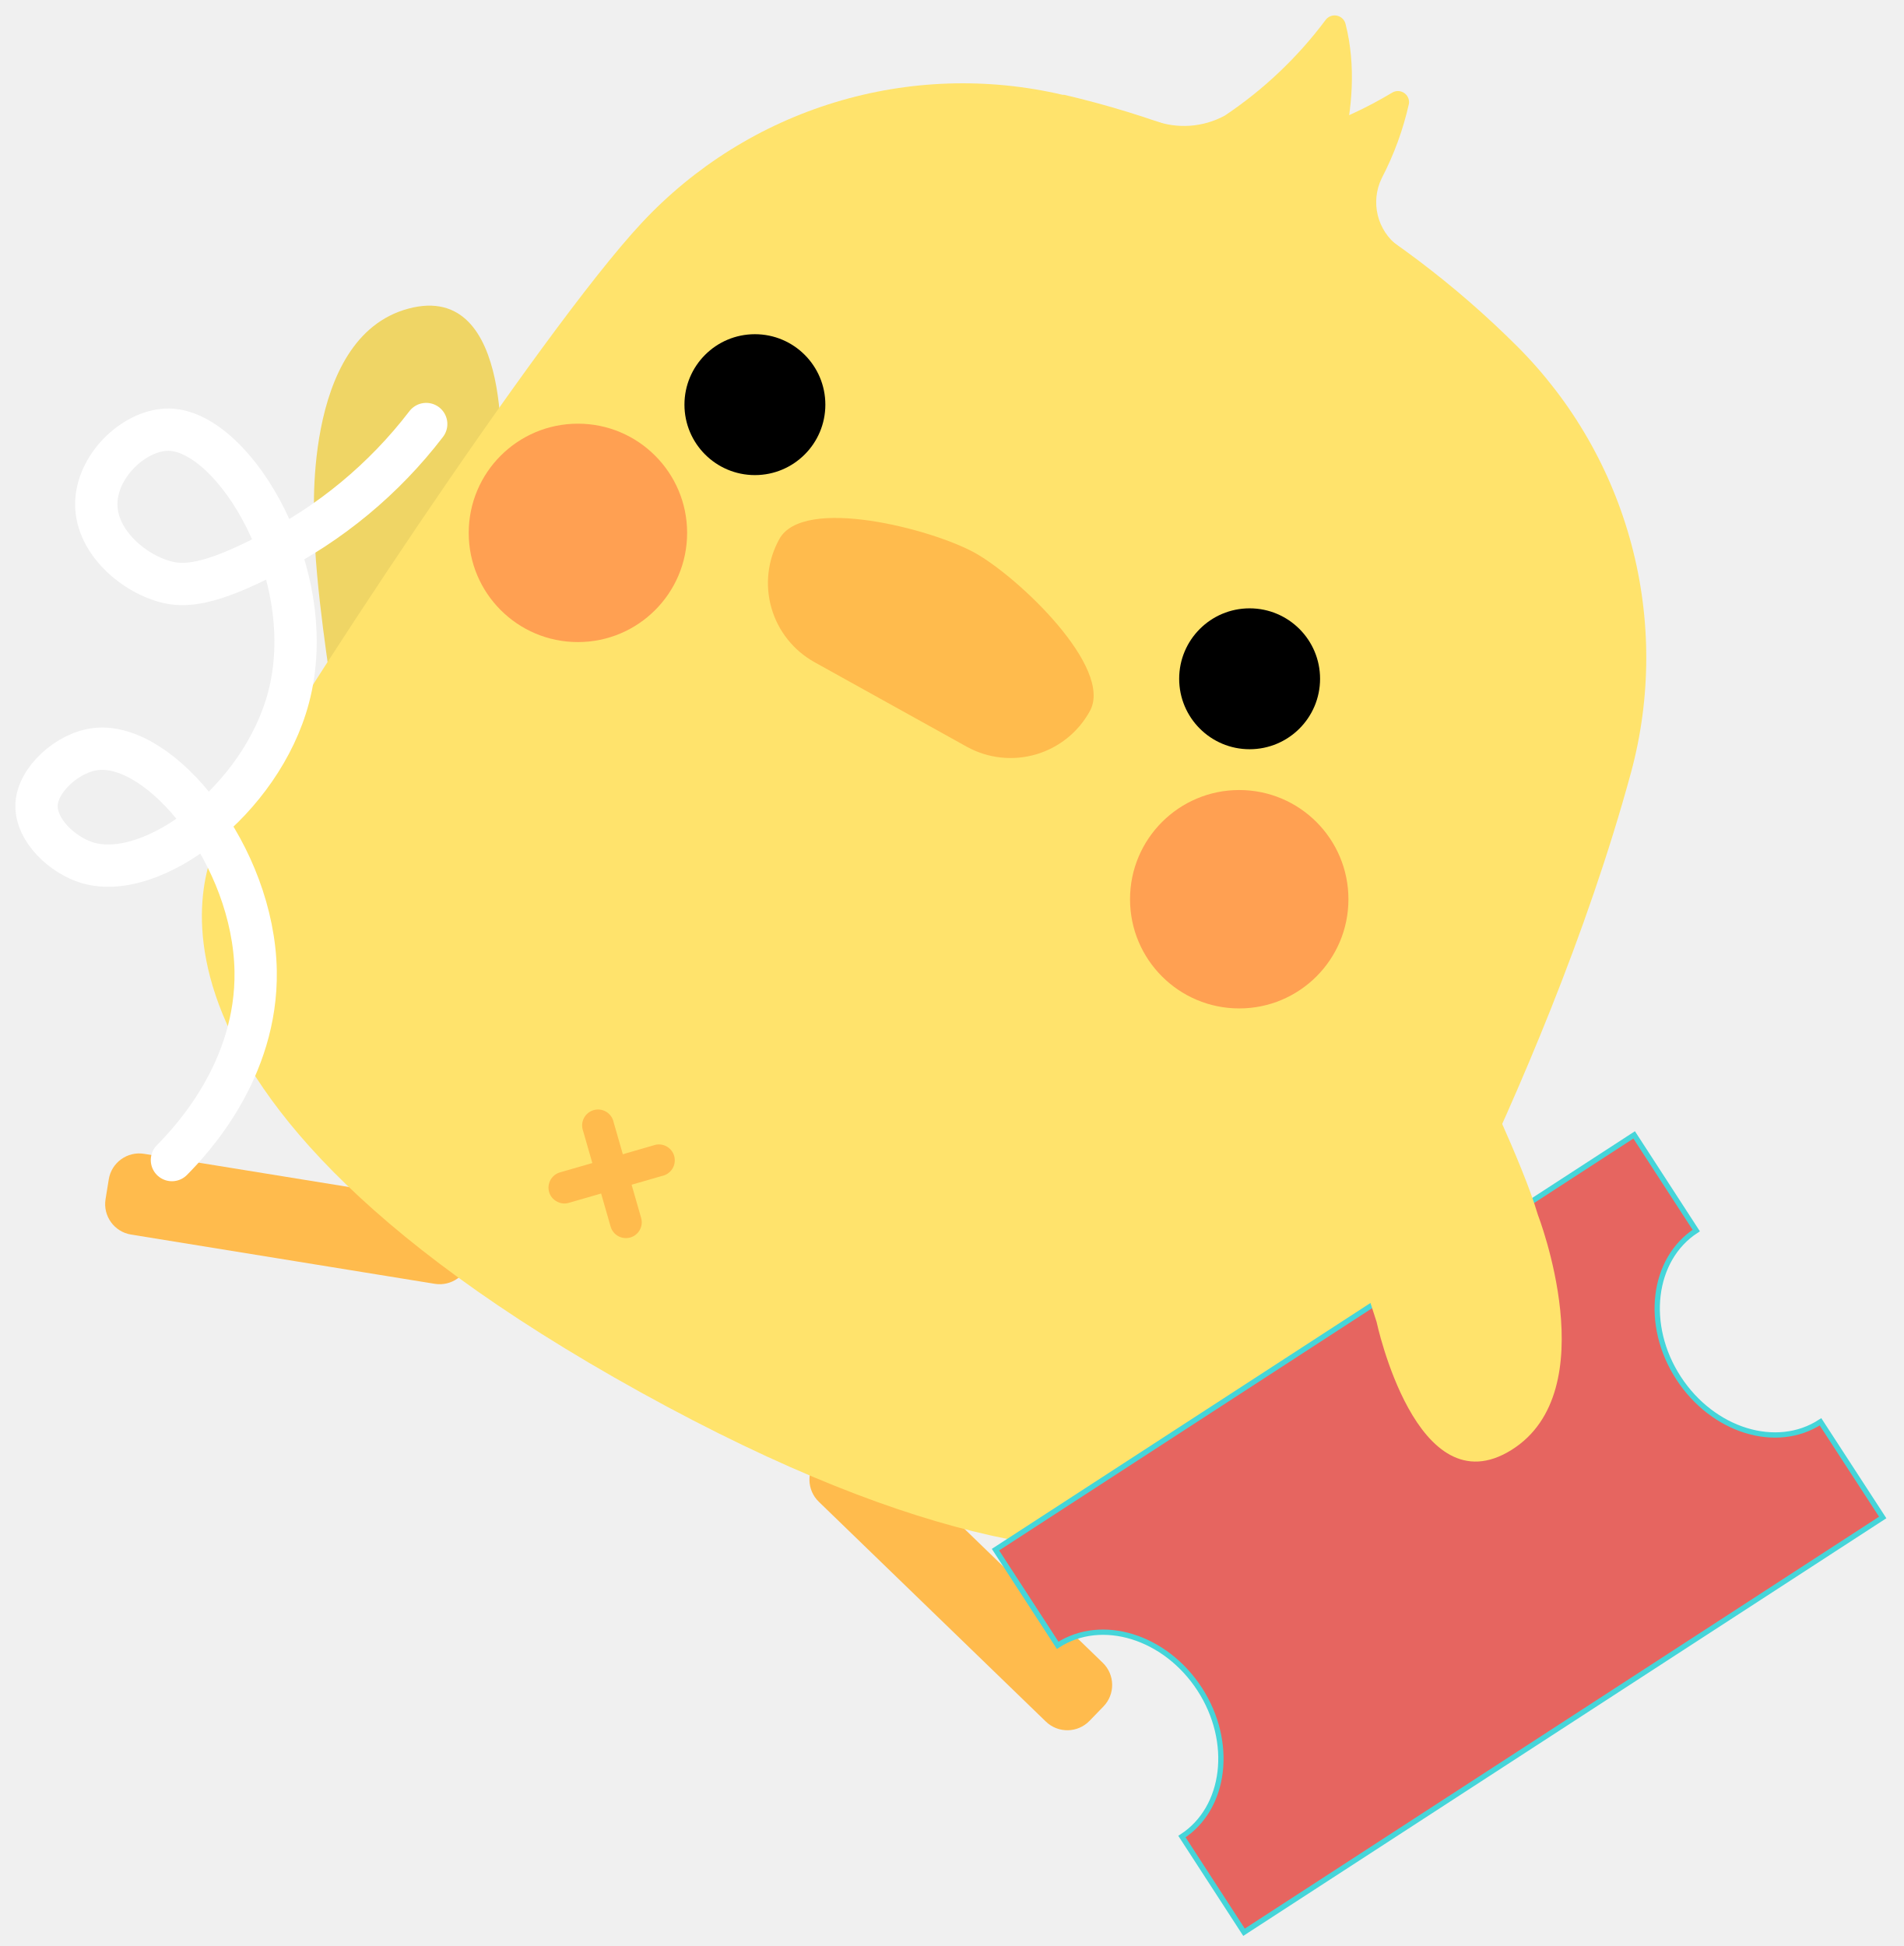
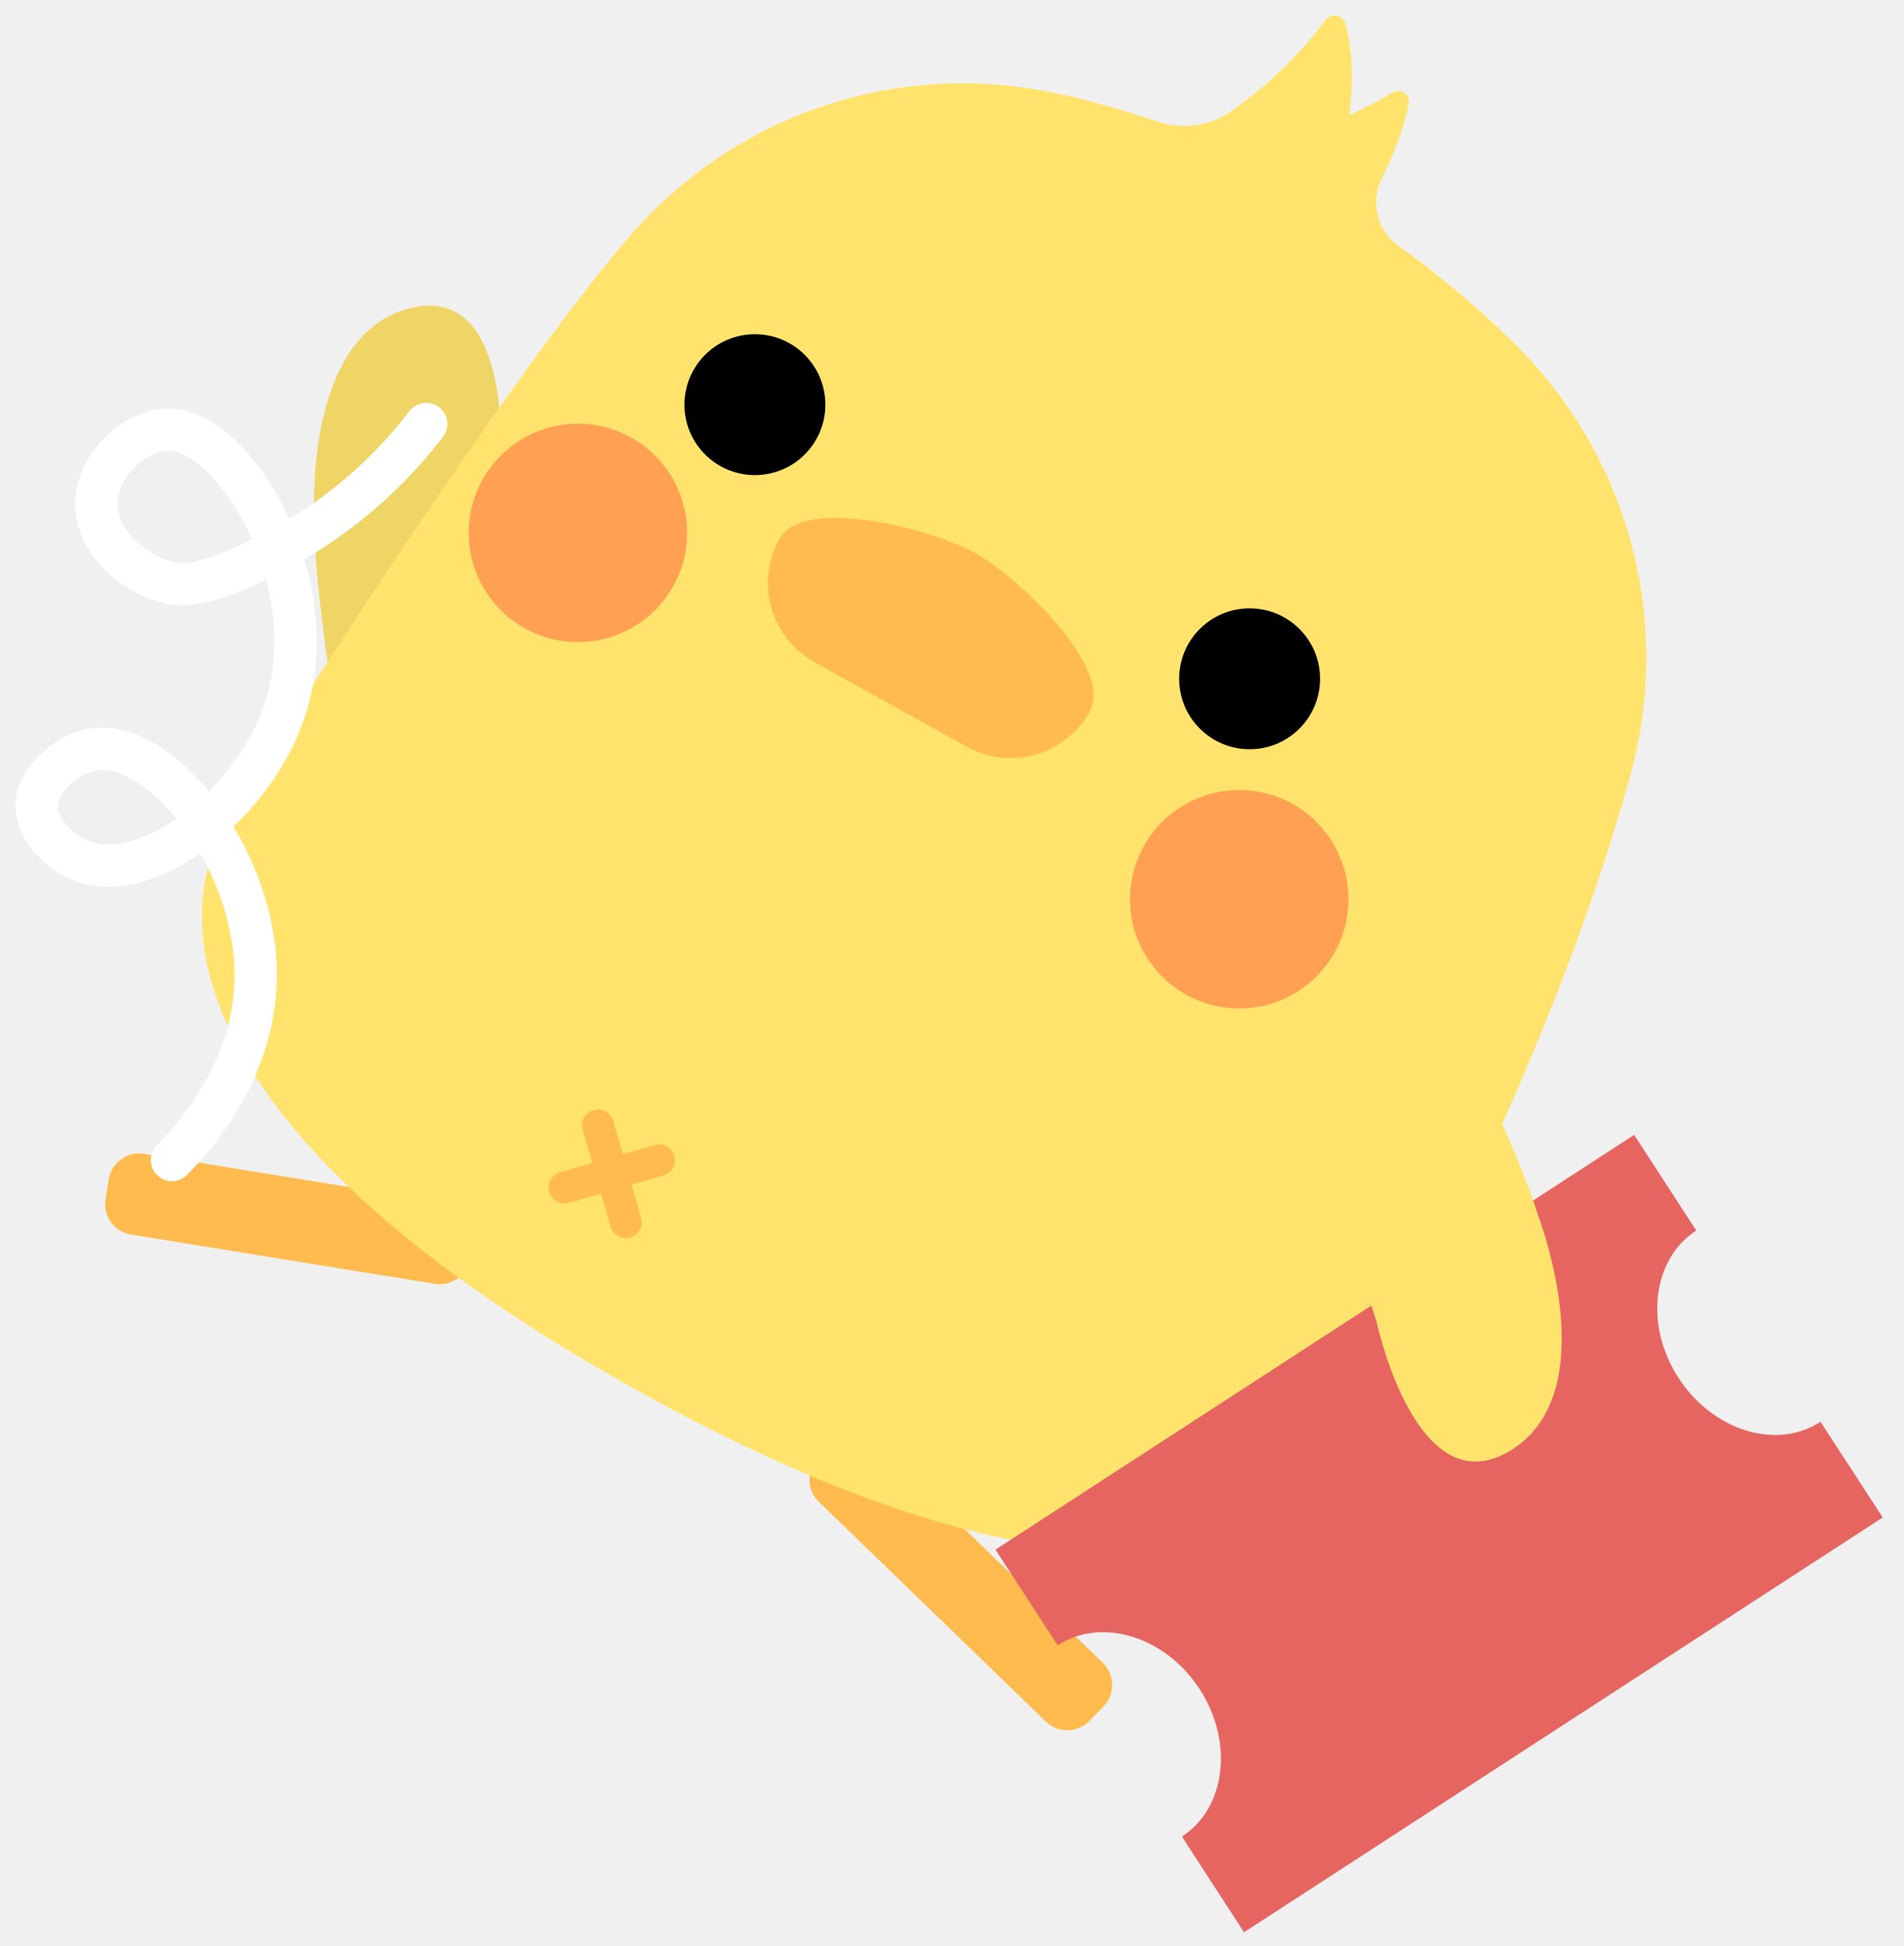
<svg xmlns="http://www.w3.org/2000/svg" width="90" height="92" viewBox="0 0 90 92" fill="none">
  <path d="M14.87 24.883C14.87 24.883 14.192 15.966 19.303 14.592C24.415 13.218 23.646 22.242 23.646 22.242L23.742 27.625L15.684 32.618C15.684 32.618 14.853 27.399 14.87 24.883Z" fill="#EFD565" />
  <path d="M38.711 70.999L49.444 81.39C50.023 81.95 50.947 81.935 51.507 81.356L52.168 80.674C52.728 80.095 52.713 79.171 52.134 78.611L41.401 68.22C40.822 67.66 39.898 67.675 39.338 68.254L38.677 68.936C38.117 69.515 38.132 70.439 38.711 70.999Z" fill="#FFBB4D" />
  <path d="M6.197 58.366L20.552 60.694C21.348 60.823 22.097 60.283 22.226 59.487L22.378 58.55C22.507 57.755 21.967 57.005 21.171 56.876L6.816 54.549C6.02 54.42 5.271 54.96 5.142 55.755L4.99 56.693C4.861 57.488 5.401 58.237 6.197 58.366Z" fill="#FFBB4D" />
  <path d="M71.743 16.391C65.851 10.5 58.428 6.375 50.313 4.483L50.239 4.483C46.682 3.652 42.969 3.773 39.474 4.837C35.979 5.9 32.827 7.867 30.336 10.539C25.58 15.628 13.548 33.88 10.415 39.535C10.415 39.535 3.206 50.844 30.285 65.822C57.364 80.801 63.024 68.678 63.024 68.678C63.024 68.678 67.547 60.524 69.289 56.871C71.709 51.822 75.022 44.2 77.109 36.515C78.062 32.985 78.069 29.266 77.126 25.733C76.184 22.2 74.327 18.978 71.743 16.391Z" fill="#FFE36C" />
  <path d="M35.689 22.461C37.528 22.461 39.019 20.97 39.019 19.131C39.019 17.292 37.528 15.8 35.689 15.8C33.849 15.8 32.358 17.292 32.358 19.131C32.358 20.97 33.849 22.461 35.689 22.461Z" fill="black" />
  <path d="M59.076 35.421C60.916 35.421 62.407 33.93 62.407 32.09C62.407 30.251 60.916 28.76 59.076 28.76C57.237 28.76 55.746 30.251 55.746 32.09C55.746 33.93 57.237 35.421 59.076 35.421Z" fill="black" />
  <path d="M26.321 56.8C26.406 56.849 26.499 56.88 26.597 56.892C26.694 56.904 26.792 56.895 26.886 56.868L31.41 55.562C31.588 55.496 31.734 55.365 31.82 55.196C31.905 55.027 31.924 54.832 31.872 54.649C31.82 54.467 31.701 54.311 31.538 54.213C31.376 54.115 31.183 54.081 30.997 54.12L26.474 55.426C26.283 55.481 26.121 55.61 26.025 55.783C25.928 55.957 25.905 56.162 25.959 56.353C25.986 56.448 26.032 56.537 26.094 56.613C26.157 56.69 26.234 56.754 26.321 56.8Z" fill="#FFBB4D" />
  <path d="M29.23 58.442C29.403 58.535 29.606 58.557 29.795 58.505C29.89 58.478 29.979 58.433 30.056 58.371C30.134 58.31 30.198 58.234 30.246 58.148C30.294 58.062 30.324 57.967 30.335 57.869C30.346 57.771 30.337 57.672 30.31 57.577L29.009 53.054C28.988 52.952 28.947 52.856 28.887 52.772C28.827 52.687 28.751 52.616 28.662 52.562C28.574 52.509 28.475 52.474 28.372 52.46C28.27 52.447 28.165 52.454 28.066 52.483C27.966 52.511 27.874 52.56 27.794 52.626C27.714 52.692 27.649 52.773 27.602 52.866C27.555 52.958 27.528 53.059 27.522 53.163C27.516 53.266 27.532 53.369 27.567 53.467L28.868 57.99C28.924 58.183 29.054 58.346 29.23 58.442Z" fill="#FFBB4D" />
  <path d="M58.585 47.675C61.437 47.675 63.748 45.364 63.748 42.513C63.748 39.662 61.437 37.35 58.585 37.35C55.734 37.35 53.423 39.662 53.423 42.513C53.423 45.364 55.734 47.675 58.585 47.675Z" fill="#FFA052" />
  <path d="M27.321 30.355C30.172 30.355 32.484 28.044 32.484 25.193C32.484 22.342 30.172 20.03 27.321 20.03C24.47 20.03 22.159 22.342 22.159 25.193C22.159 28.044 24.47 30.355 27.321 30.355Z" fill="#FFA052" />
  <path d="M38.507 31.306L45.728 35.315C46.722 35.857 47.89 35.983 48.977 35.665C50.063 35.347 50.979 34.611 51.524 33.618C52.655 31.566 48.131 27.269 46.079 26.132C44.026 25.001 37.982 23.435 36.845 25.482C36.572 25.973 36.397 26.514 36.333 27.073C36.268 27.631 36.315 28.198 36.469 28.738C36.623 29.279 36.883 29.785 37.233 30.225C37.583 30.666 38.016 31.033 38.507 31.306Z" fill="#FFBB4D" />
  <path d="M62.669 9.424C62.669 9.424 64.654 5.189 63.608 1.118C63.581 1.022 63.528 0.936 63.455 0.868C63.382 0.801 63.291 0.756 63.193 0.738C63.095 0.719 62.994 0.729 62.902 0.765C62.809 0.801 62.728 0.863 62.669 0.943C61.349 2.71 59.737 4.24 57.902 5.466C57.396 5.74 56.837 5.903 56.263 5.944C55.688 5.985 55.112 5.903 54.572 5.704" fill="#FFE36C" />
  <path d="M57.952 7.044C60.73 6.731 63.409 5.824 65.806 4.386C65.891 4.333 65.989 4.304 66.089 4.304C66.189 4.305 66.287 4.334 66.372 4.388C66.456 4.442 66.523 4.519 66.565 4.61C66.607 4.701 66.623 4.802 66.609 4.901C66.335 6.128 65.901 7.314 65.32 8.429C65.058 8.969 64.992 9.583 65.132 10.167C65.272 10.75 65.611 11.267 66.089 11.63" fill="#FFE36C" />
-   <path d="M56.714 79.855C58.331 82.349 57.958 85.475 55.877 86.827L58.812 91.35L89.006 71.741L86.066 67.218C83.985 68.575 80.977 67.642 79.354 65.148C77.731 62.654 78.11 59.528 80.191 58.176L77.256 53.653L47.062 73.262L50.002 77.785C52.083 76.434 55.091 77.362 56.714 79.855Z" fill="#E66560" stroke="#45D5D9" stroke-width="0.25" stroke-miterlimit="10" />
+   <path d="M56.714 79.855C58.331 82.349 57.958 85.475 55.877 86.827L58.812 91.35L89.006 71.741L86.066 67.218C83.985 68.575 80.977 67.642 79.354 65.148C77.731 62.654 78.11 59.528 80.191 58.176L77.256 53.653L47.062 73.262L50.002 77.785C52.083 76.434 55.091 77.362 56.714 79.855Z" fill="#E66560" />
  <path d="M72.701 57.423C72.701 57.423 75.941 65.752 71.452 68.551C66.962 71.35 65.079 62.495 65.079 62.495L63.422 57.366L69.682 50.247C69.682 50.247 72 55.025 72.701 57.423Z" fill="#FFE36C" />
  <path d="M20.149 20.047C18.161 22.643 15.611 24.756 12.691 26.227C9.932 27.658 8.733 27.754 7.806 27.499C6.2 27.058 4.464 25.503 4.555 23.705C4.645 21.907 6.443 20.279 8.009 20.313C11.097 20.392 15.179 27.211 13.636 32.995C12.352 37.813 7.218 41.715 4.13 40.787C2.96 40.431 1.699 39.266 1.727 38.067C1.756 36.869 3.209 35.551 4.555 35.41C7.647 35.082 11.99 40.471 12.086 45.904C12.165 50.592 9.061 53.9 8.128 54.844" stroke="white" stroke-width="2" stroke-linecap="round" stroke-linejoin="round" />
</svg>
